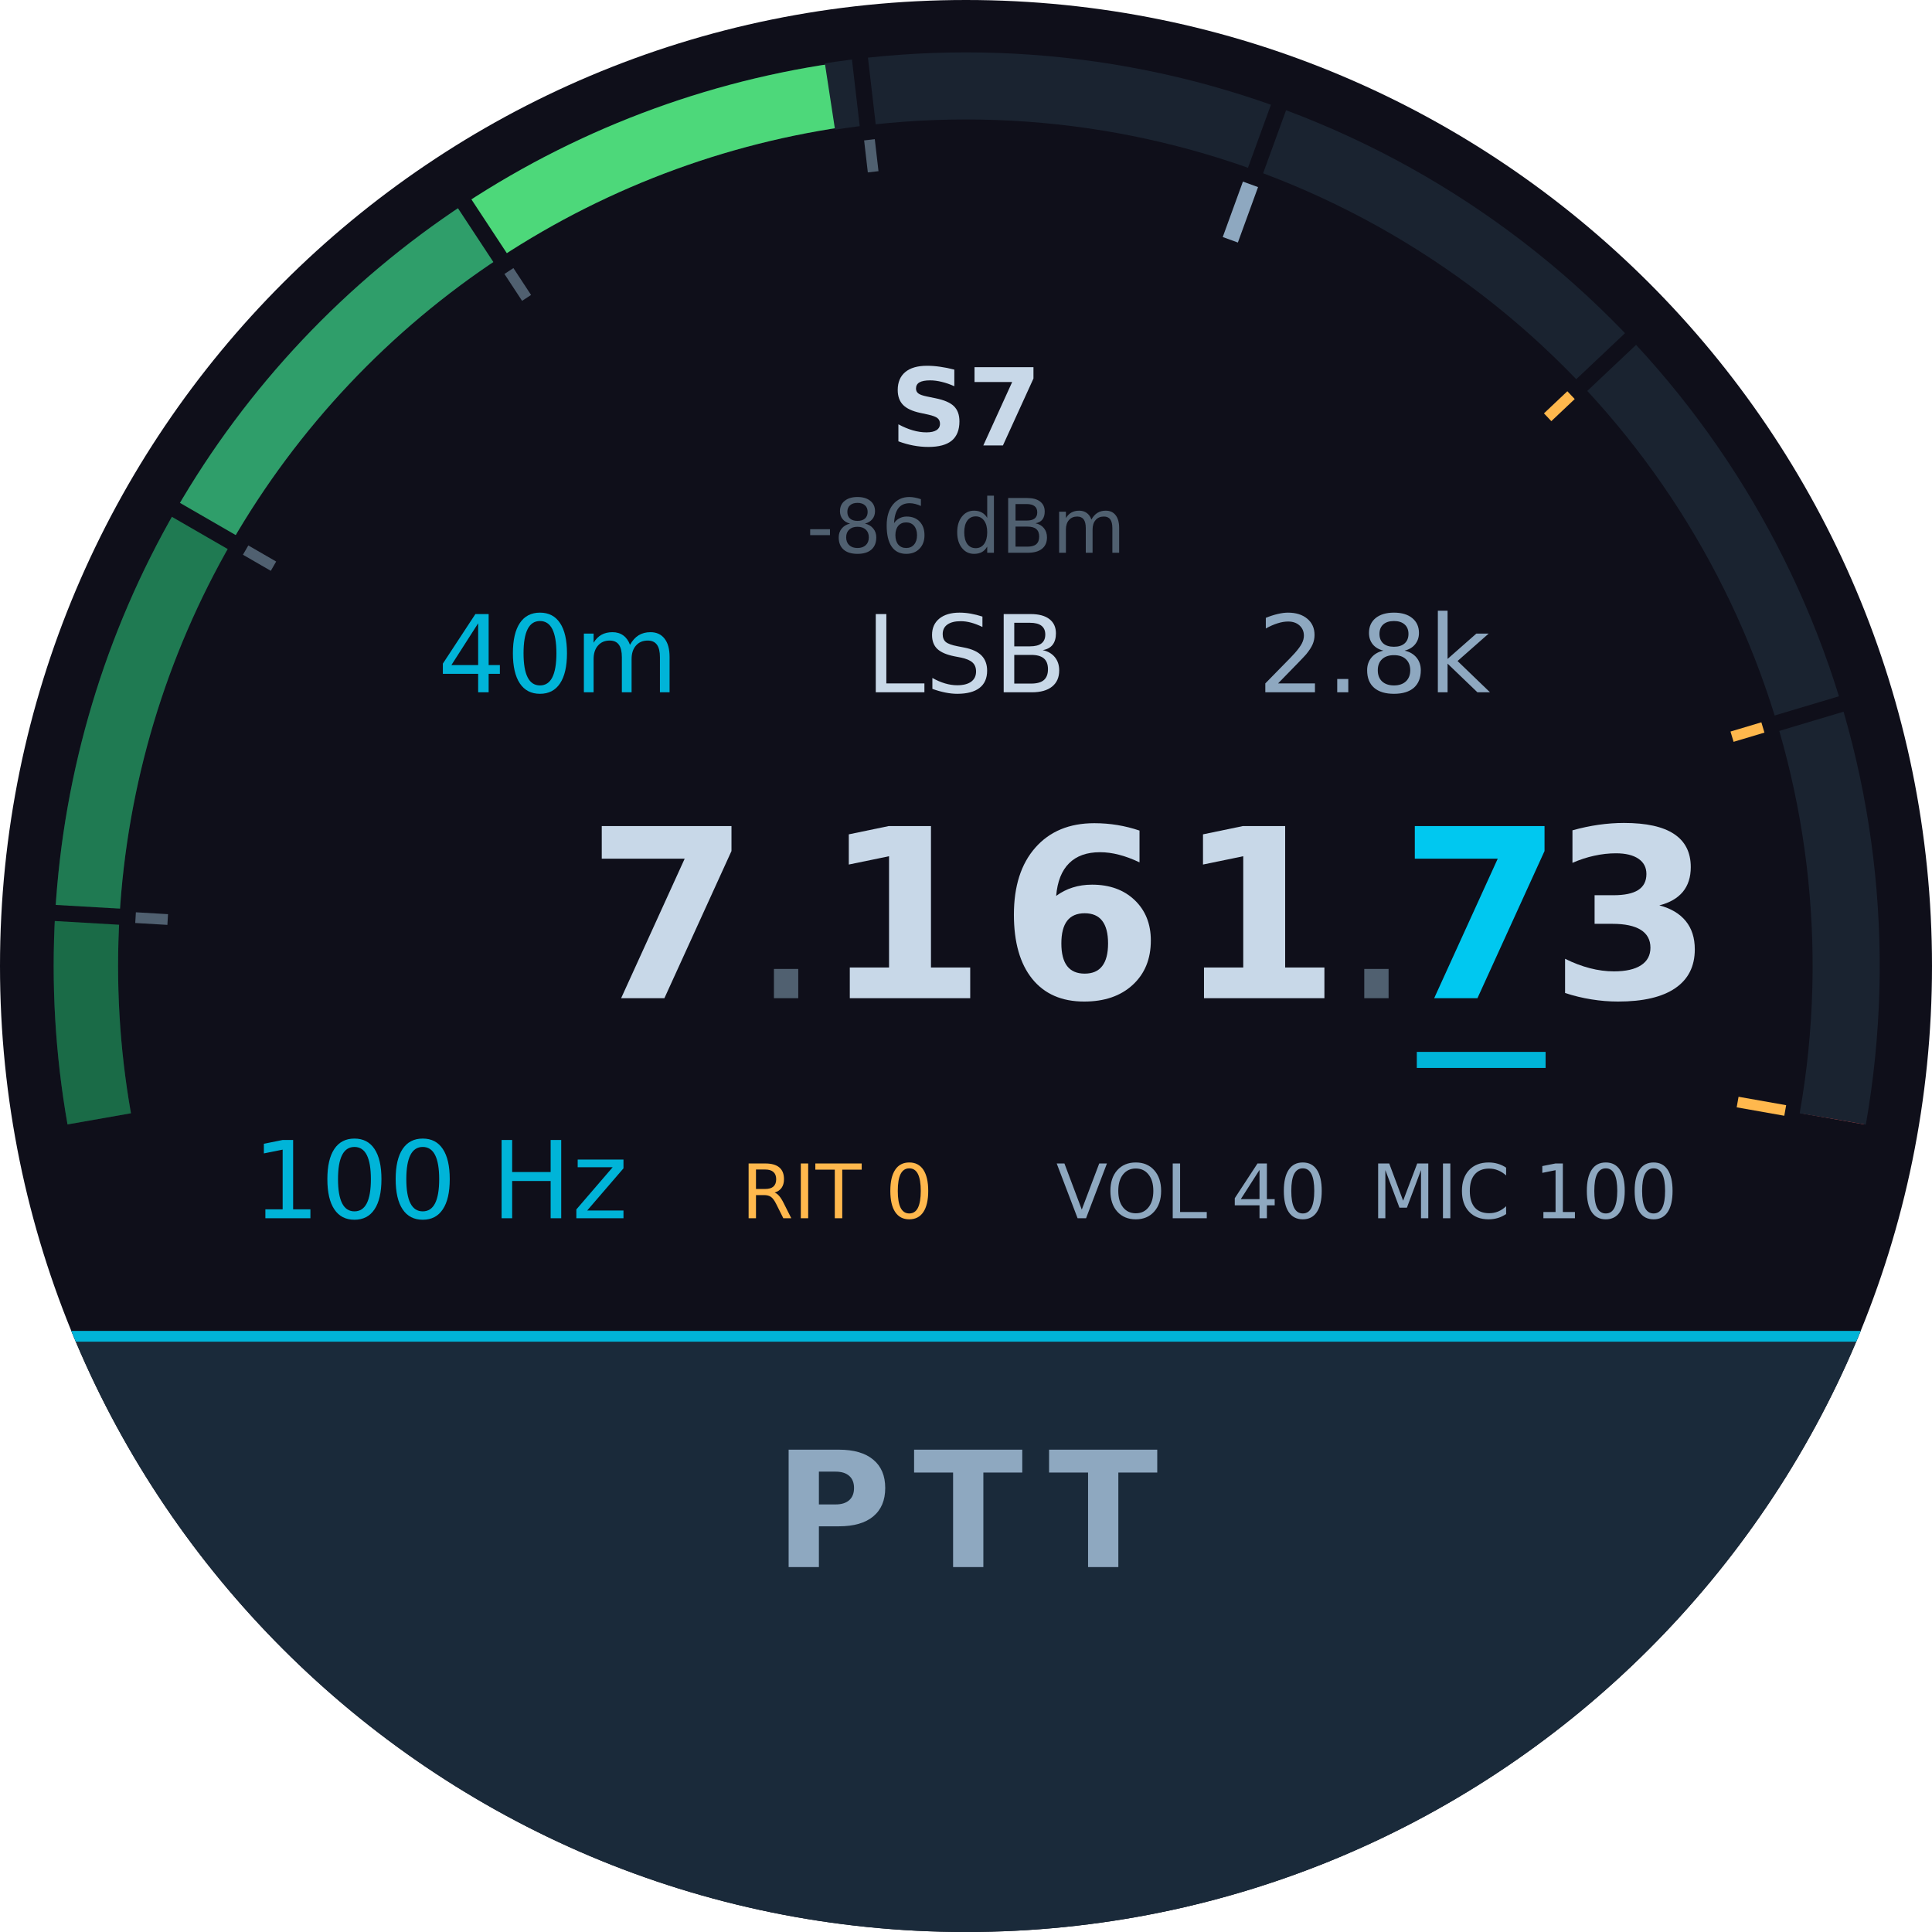
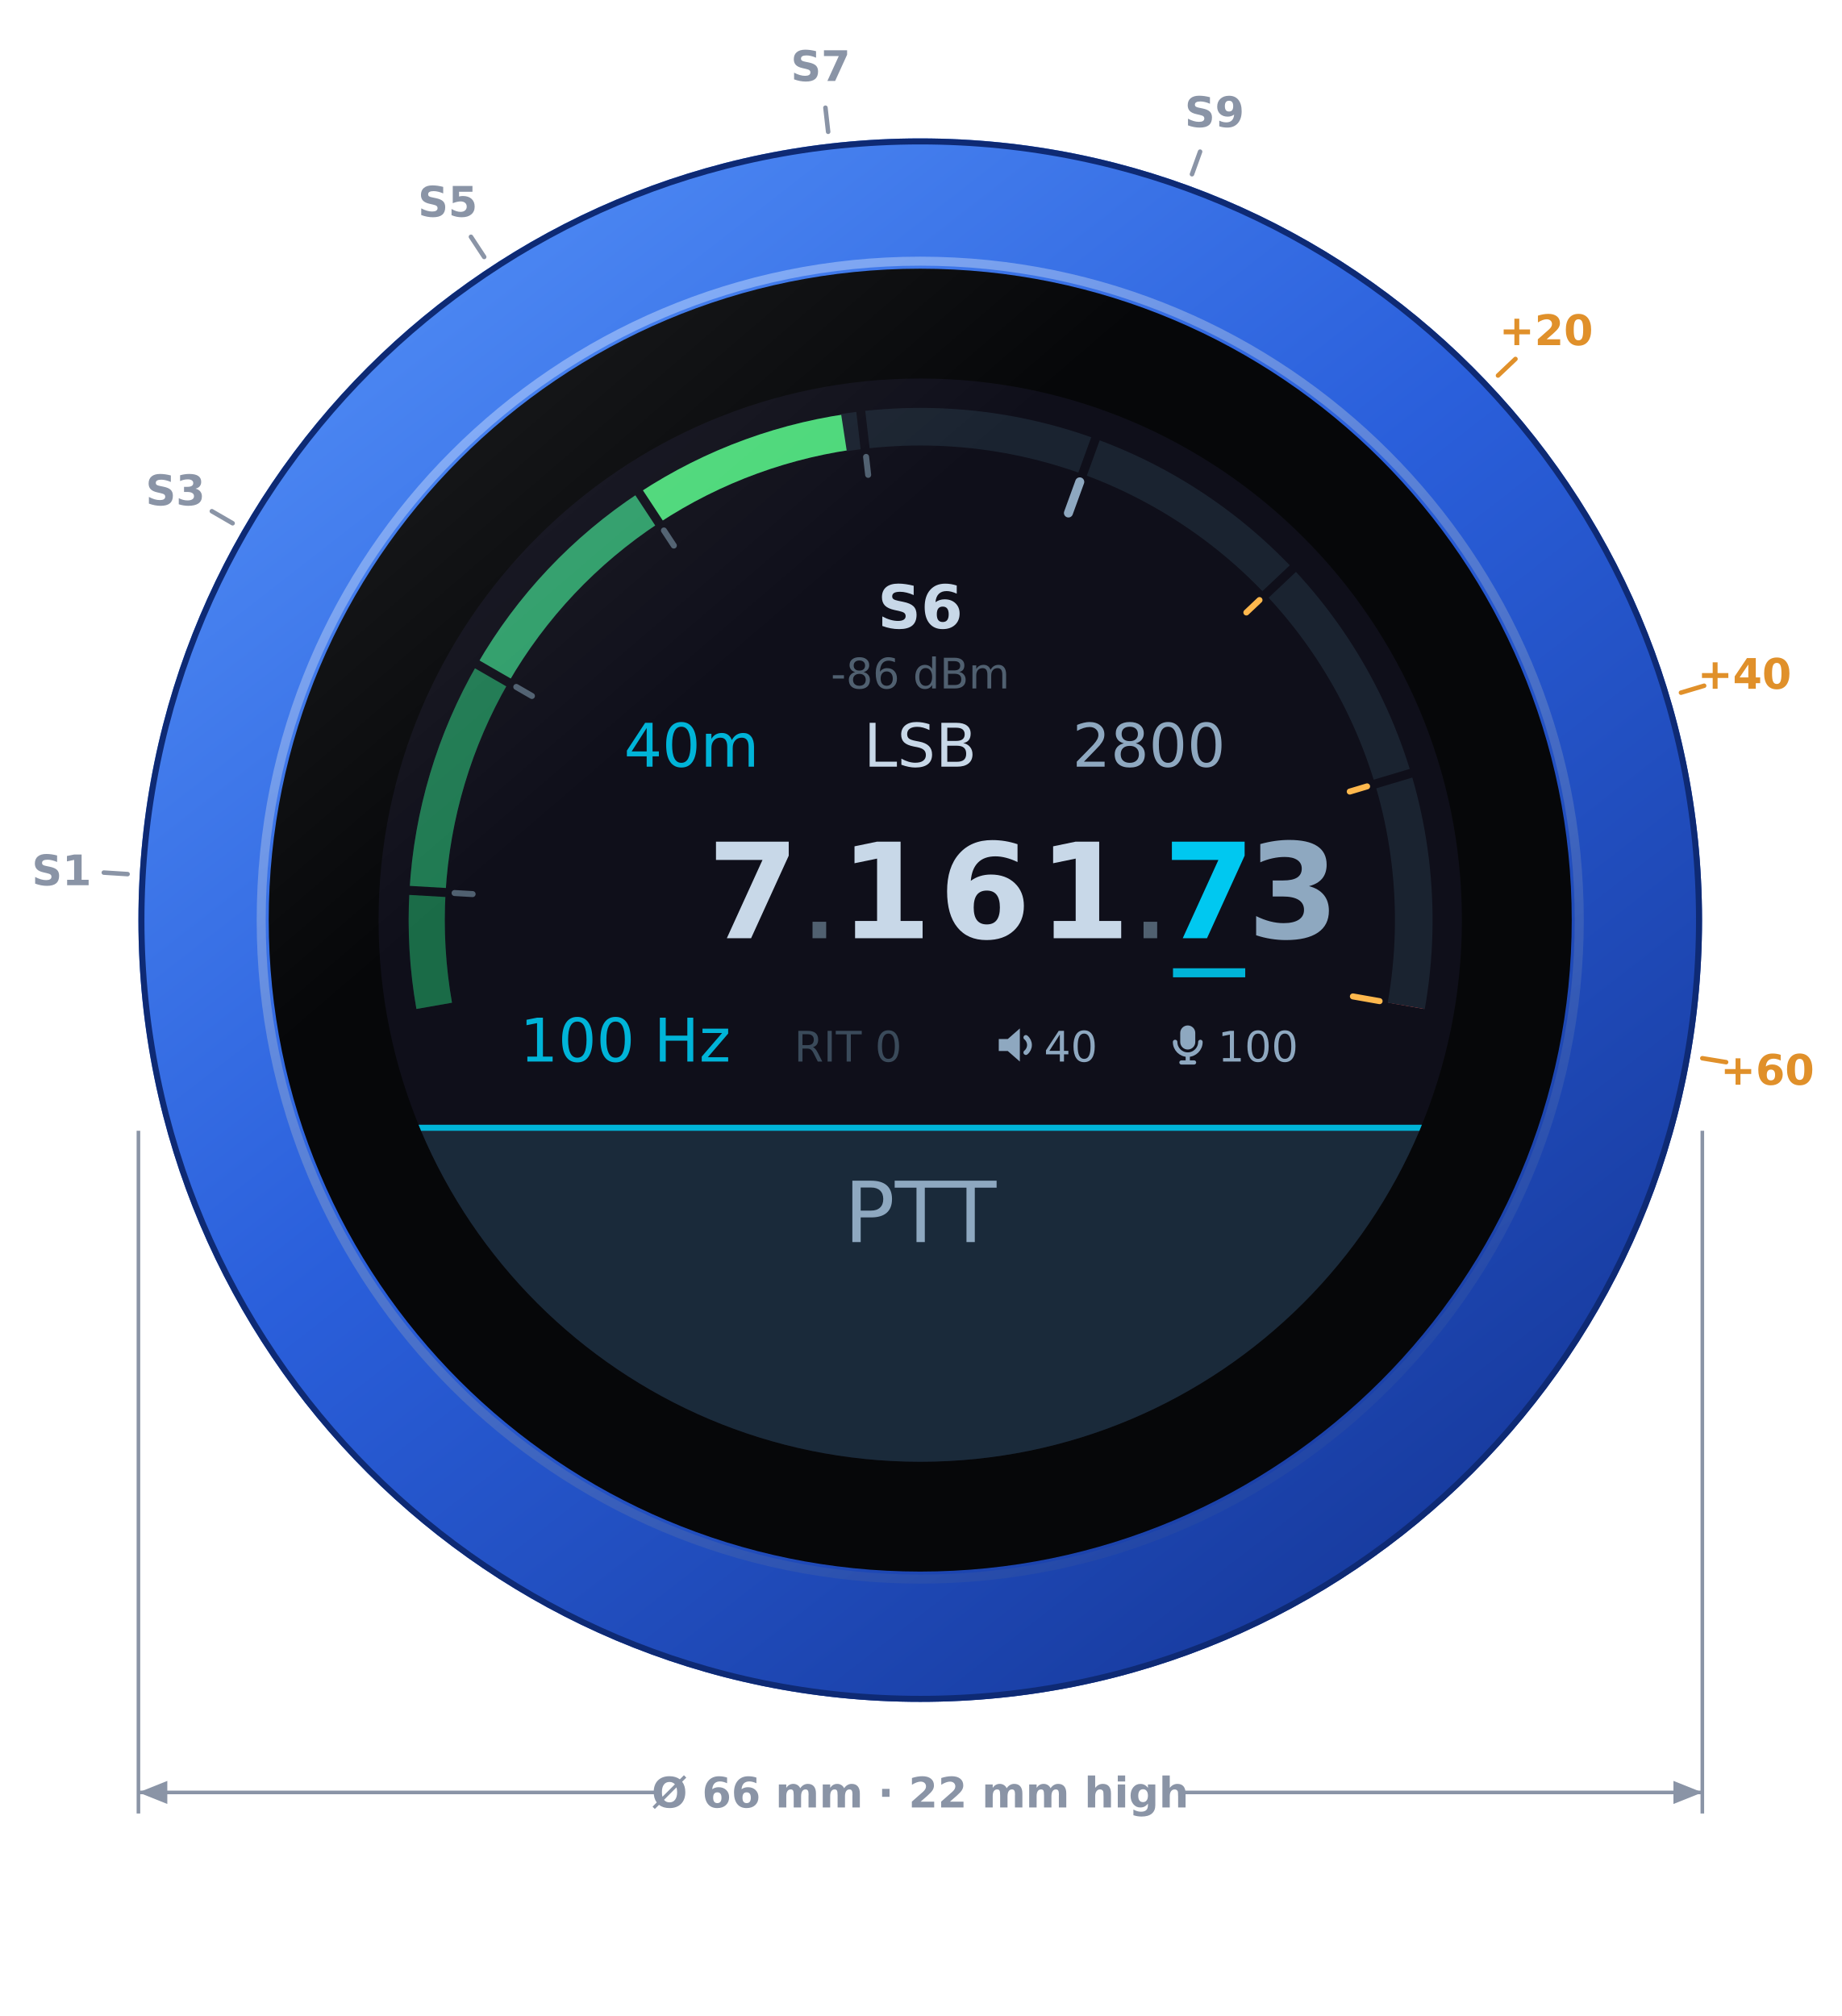
- <svg xmlns="http://www.w3.org/2000/svg" viewBox="0 0 360 360" width="360" height="360" role="img" aria-label="VFO-Knob receiving">
+ <svg xmlns="http://www.w3.org/2000/svg" viewBox="0 0 612 670" width="612" height="670" role="img" aria-label="VFO-Knob receiving">
  <defs>
    <clipPath id="glass">
      <circle cx="180" cy="180" r="180" />
    </clipPath>
+     <linearGradient id="alu" x1="0.15" y1="0.05" x2="0.85" y2="0.95">
+       <stop offset="0" stop-color="#4F8BF5" />
+       <stop offset="0.45" stop-color="#2A5FDB" />
+       <stop offset="1" stop-color="#16389A" />
+     </linearGradient>
+     <linearGradient id="chamfer" x1="0.2" y1="0" x2="0.8" y2="1">
+       <stop offset="0" stop-color="#9CC0FF" />
+       <stop offset="1" stop-color="#1B3F9E" />
+     </linearGradient>
+     <linearGradient id="gloss" x1="0" y1="0" x2="0.6" y2="0.7">
+       <stop offset="0" stop-color="#FFFFFF" stop-opacity="0.10" />
+       <stop offset="0.5" stop-color="#FFFFFF" stop-opacity="0" />
+     </linearGradient>
+     <marker id="arrow" viewBox="0 0 10 10" refX="10" refY="5" markerWidth="8" markerHeight="8" orient="auto-start-reverse">
+       <path d="M0,1 L10,5 L0,9 z" fill="#8A94A6" />
+     </marker>
  </defs>
-   <g clip-path="url(#glass)">
-     <circle cx="180" cy="180" r="180" fill="#0F0F1A" />
-     <path d="M18.49,208.48 A164.00,164.00 0 1 1 341.51,208.48" fill="none" stroke="#1A2330" stroke-width="12" />
-     <path d="M18.49,208.48 A164.00,164.00 0 0 1 16.28,170.46" fill="none" stroke="#1A6B47" stroke-width="12" />
-     <path d="M16.28,170.46 A164.00,164.00 0 0 1 37.97,98.00" fill="none" stroke="#1F7A52" stroke-width="12" />
-     <path d="M37.97,98.00 A164.00,164.00 0 0 1 89.88,42.98" fill="none" stroke="#2F9E6A" stroke-width="12" />
-     <path d="M89.88,42.98 A164.00,164.00 0 0 1 160.96,17.11" fill="none" stroke="#4DD87A" stroke-width="12" />
-     <path d="M160.96,17.11 A164.00,164.00 0 0 1 236.09,25.89" fill="none" stroke="#9BD94A" stroke-width="12" />
-     <path d="M236.09,25.89 A164.00,164.00 0 0 1 299.29,67.46" fill="none" stroke="#FFD24D" stroke-width="12" />
-     <path d="M299.29,67.46 A164.00,164.00 0 0 1 337.11,132.96" fill="none" stroke="#FF9A3C" stroke-width="12" />
-     <path d="M337.11,132.96 A164.00,164.00 0 0 1 341.51,208.48" fill="none" stroke="#FF4D4D" stroke-width="12" />
-     <path d="M341.51,208.48 A164.00,164.00 0 1 0 18.49,208.48" fill="none" stroke="#1A2330" stroke-width="12.5" stroke-dasharray="311.68 582.47">
-       <animate attributeName="stroke-dasharray" dur="6s" repeatCount="indefinite" values="311.68 582.47 ; 260.79 582.47 ; 217.54 582.47 ; 183.19 582.47 ; 160.29 582.47 ; 190.82 582.47 ; 235.35 582.47 ; 324.40 582.47 ; 407.09 582.47 ; 477.06 582.47 ; 445.25 582.47 ; 394.37 582.47 ; 349.84 582.47 ; 311.68 582.47" />
-     </path>
-     <line x1="23.27" y1="170.87" x2="9.29" y2="170.06" stroke="#0F0F1A" stroke-width="3" />
-     <line x1="44.03" y1="101.50" x2="31.91" y2="94.50" stroke="#0F0F1A" stroke-width="3" />
-     <line x1="93.73" y1="48.83" x2="86.03" y2="37.13" stroke="#0F0F1A" stroke-width="3" />
-     <line x1="161.77" y1="24.06" x2="160.15" y2="10.16" stroke="#0F0F1A" stroke-width="3" />
-     <line x1="233.70" y1="32.47" x2="238.49" y2="19.31" stroke="#0F0F1A" stroke-width="3" />
-     <line x1="294.20" y1="72.26" x2="304.38" y2="62.65" stroke="#0F0F1A" stroke-width="3" />
-     <line x1="330.40" y1="134.97" x2="343.82" y2="130.96" stroke="#0F0F1A" stroke-width="3" />
-     <line x1="31.25" y1="171.34" x2="25.26" y2="170.99" stroke="#506070" stroke-width="2" />
-     <line x1="50.96" y1="105.50" x2="45.77" y2="102.50" stroke="#506070" stroke-width="2" />
-     <line x1="98.12" y1="55.51" x2="94.83" y2="50.50" stroke="#506070" stroke-width="2" />
-     <line x1="162.70" y1="32.01" x2="162.01" y2="26.05" stroke="#506070" stroke-width="2" />
-     <line x1="229.25" y1="44.68" x2="233.01" y2="34.35" stroke="#8EA8C0" stroke-width="3" />
-     <line x1="288.38" y1="77.75" x2="292.74" y2="73.63" stroke="#FFB84D" stroke-width="2" />
-     <line x1="322.74" y1="137.27" x2="328.49" y2="135.55" stroke="#FFB84D" stroke-width="2" />
-     <line x1="323.78" y1="205.35" x2="332.65" y2="206.92" stroke="#FFB84D" stroke-width="2" />
-     <text x="180" y="83" font-size="20" fill="#C8D8E8" text-anchor="middle" font-family="DejaVu Sans,Verdana,sans-serif" font-weight="700">S7</text>
-     <text x="180" y="103" font-size="14" fill="#506070" text-anchor="middle" font-family="DejaVu Sans,Verdana,sans-serif">-86 dBm</text>
-     <text x="104" y="129" font-size="20" fill="#00B4D8" text-anchor="middle" font-family="DejaVu Sans,Verdana,sans-serif">40m</text>
-     <text x="180" y="129" font-size="20" fill="#C8D8E8" text-anchor="middle" font-family="DejaVu Sans,Verdana,sans-serif">LSB</text>
-     <text x="256" y="129" font-size="20" fill="#8EA8C0" text-anchor="middle" font-family="DejaVu Sans,Verdana,sans-serif">2.8k</text>
-     <text x="124.5" y="186" font-size="44" fill="#C8D8E8" font-family="DejaVu Sans,Verdana,sans-serif" font-weight="700" text-anchor="middle">7</text>
-     <text x="146.5" y="186" font-size="44" fill="#506070" font-family="DejaVu Sans,Verdana,sans-serif" text-anchor="middle">.</text>
-     <text x="168.5" y="186" font-size="44" fill="#C8D8E8" font-family="DejaVu Sans,Verdana,sans-serif" font-weight="700" text-anchor="middle">1</text>
-     <text x="201.5" y="186" font-size="44" fill="#C8D8E8" font-family="DejaVu Sans,Verdana,sans-serif" font-weight="700" text-anchor="middle">6</text>
-     <text x="234.5" y="186" font-size="44" fill="#C8D8E8" font-family="DejaVu Sans,Verdana,sans-serif" font-weight="700" text-anchor="middle">1</text>
-     <text x="256.5" y="186" font-size="44" fill="#506070" font-family="DejaVu Sans,Verdana,sans-serif" text-anchor="middle">.</text>
-     <text x="276.0" y="186" font-size="44" fill="#00C8F0" font-family="DejaVu Sans,Verdana,sans-serif" font-weight="700" text-anchor="middle" opacity="1">7<animate attributeName="opacity" dur="6s" repeatCount="indefinite" calcMode="discrete" values="1;0;0;0;0;0;0;0;0;0;1" keyTimes="0;0.1;0.2;0.3;0.4;0.5;0.6;0.7;0.8;0.9;1" />
-     </text>
-     <text x="276.0" y="186" font-size="44" fill="#00C8F0" font-family="DejaVu Sans,Verdana,sans-serif" font-weight="700" text-anchor="middle" opacity="0">8<animate attributeName="opacity" dur="6s" repeatCount="indefinite" calcMode="discrete" values="0;1;0;0;0;0;0;0;0;0;0" keyTimes="0;0.1;0.2;0.3;0.4;0.5;0.6;0.7;0.8;0.9;1" />
-     </text>
-     <text x="276.0" y="186" font-size="44" fill="#00C8F0" font-family="DejaVu Sans,Verdana,sans-serif" font-weight="700" text-anchor="middle" opacity="0">9<animate attributeName="opacity" dur="6s" repeatCount="indefinite" calcMode="discrete" values="0;0;1;0;0;0;0;0;0;0;0" keyTimes="0;0.1;0.2;0.3;0.4;0.5;0.6;0.7;0.8;0.9;1" />
-     </text>
-     <text x="276.0" y="186" font-size="44" fill="#00C8F0" font-family="DejaVu Sans,Verdana,sans-serif" font-weight="700" text-anchor="middle" opacity="0">0<animate attributeName="opacity" dur="6s" repeatCount="indefinite" calcMode="discrete" values="0;0;0;1;0;0;0;0;0;0;0" keyTimes="0;0.1;0.2;0.3;0.4;0.5;0.6;0.7;0.8;0.9;1" />
-     </text>
-     <text x="276.0" y="186" font-size="44" fill="#00C8F0" font-family="DejaVu Sans,Verdana,sans-serif" font-weight="700" text-anchor="middle" opacity="0">1<animate attributeName="opacity" dur="6s" repeatCount="indefinite" calcMode="discrete" values="0;0;0;0;1;0;0;0;0;0;0" keyTimes="0;0.1;0.2;0.3;0.4;0.5;0.6;0.7;0.8;0.9;1" />
-     </text>
-     <text x="276.0" y="186" font-size="44" fill="#00C8F0" font-family="DejaVu Sans,Verdana,sans-serif" font-weight="700" text-anchor="middle" opacity="0">2<animate attributeName="opacity" dur="6s" repeatCount="indefinite" calcMode="discrete" values="0;0;0;0;0;1;0;0;0;0;0" keyTimes="0;0.1;0.2;0.3;0.4;0.5;0.6;0.7;0.8;0.9;1" />
-     </text>
-     <text x="276.0" y="186" font-size="44" fill="#00C8F0" font-family="DejaVu Sans,Verdana,sans-serif" font-weight="700" text-anchor="middle" opacity="0">3<animate attributeName="opacity" dur="6s" repeatCount="indefinite" calcMode="discrete" values="0;0;0;0;0;0;1;0;0;0;0" keyTimes="0;0.1;0.2;0.3;0.4;0.5;0.6;0.7;0.8;0.9;1" />
-     </text>
-     <text x="276.0" y="186" font-size="44" fill="#00C8F0" font-family="DejaVu Sans,Verdana,sans-serif" font-weight="700" text-anchor="middle" opacity="0">4<animate attributeName="opacity" dur="6s" repeatCount="indefinite" calcMode="discrete" values="0;0;0;0;0;0;0;1;0;0;0" keyTimes="0;0.1;0.2;0.3;0.4;0.5;0.6;0.7;0.8;0.9;1" />
-     </text>
-     <text x="276.0" y="186" font-size="44" fill="#00C8F0" font-family="DejaVu Sans,Verdana,sans-serif" font-weight="700" text-anchor="middle" opacity="0">5<animate attributeName="opacity" dur="6s" repeatCount="indefinite" calcMode="discrete" values="0;0;0;0;0;0;0;0;1;0;0" keyTimes="0;0.1;0.2;0.3;0.4;0.5;0.6;0.7;0.8;0.9;1" />
-     </text>
-     <text x="276.0" y="186" font-size="44" fill="#00C8F0" font-family="DejaVu Sans,Verdana,sans-serif" font-weight="700" text-anchor="middle" opacity="0">6<animate attributeName="opacity" dur="6s" repeatCount="indefinite" calcMode="discrete" values="0;0;0;0;0;0;0;0;0;1;0" keyTimes="0;0.1;0.2;0.3;0.4;0.5;0.6;0.7;0.8;0.9;1" />
-     </text>
-     <text x="304.0" y="186" font-size="44" fill="#C8D8E8" font-family="DejaVu Sans,Verdana,sans-serif" font-weight="700" text-anchor="middle">3</text>
-     <rect x="264.0" y="196" width="24" height="3" fill="#00B4D8" />
-     <text x="82" y="227" font-size="20" fill="#00B4D8" text-anchor="middle" font-family="DejaVu Sans,Verdana,sans-serif">100 Hz</text>
-     <text x="156" y="227" font-size="14" fill="#FFB84D" text-anchor="middle" font-family="DejaVu Sans,Verdana,sans-serif">RIT 0</text>
-     <text x="222" y="227" font-size="14" fill="#8EA8C0" text-anchor="middle" font-family="DejaVu Sans,Verdana,sans-serif">VOL 40</text>
-     <text x="284" y="227" font-size="14" fill="#8EA8C0" text-anchor="middle" font-family="DejaVu Sans,Verdana,sans-serif">MIC 100</text>
-     <rect x="0" y="248" width="360" height="112" fill="#1A2A3A" />
-     <line x1="0" y1="249" x2="360" y2="249" stroke="#00B4D8" stroke-width="2" />
-     <text x="180" y="292" font-size="30" fill="#8EA8C0" text-anchor="middle" font-family="DejaVu Sans,Verdana,sans-serif" font-weight="700" letter-spacing="4">PTT</text>
+   <circle cx="305.8" cy="305.8" r="259.8" fill="url(#alu)" />
+   <circle cx="305.8" cy="305.8" r="258.8" fill="none" stroke="#0E2A74" stroke-width="2" />
+   <circle cx="305.8" cy="305.8" r="219.0" fill="none" stroke="url(#chamfer)" stroke-width="3" opacity="0.8" />
+   <circle cx="305.8" cy="305.8" r="216.5" fill="#060709" />
+   <g transform="translate(125.8,125.8)">
+     <g clip-path="url(#glass)">
+       <circle cx="180" cy="180" r="180" fill="#0F0F1A" />
+       <path d="M18.49,208.48 A164.00,164.00 0 1 1 341.51,208.48" fill="none" stroke="#1A2330" stroke-width="12" />
+       <path d="M18.49,208.48 A164.00,164.00 0 0 1 16.28,170.46" fill="none" stroke="#1A6B47" stroke-width="12" />
+       <path d="M16.28,170.46 A164.00,164.00 0 0 1 37.97,98.00" fill="none" stroke="#1F7A52" stroke-width="12" />
+       <path d="M37.97,98.00 A164.00,164.00 0 0 1 89.88,42.98" fill="none" stroke="#2F9E6A" stroke-width="12" />
+       <path d="M89.88,42.98 A164.00,164.00 0 0 1 160.96,17.11" fill="none" stroke="#4DD87A" stroke-width="12" />
+       <path d="M160.96,17.11 A164.00,164.00 0 0 1 236.09,25.89" fill="none" stroke="#9BD94A" stroke-width="12" />
+       <path d="M236.09,25.89 A164.00,164.00 0 0 1 299.29,67.46" fill="none" stroke="#FFD24D" stroke-width="12" />
+       <path d="M299.29,67.46 A164.00,164.00 0 0 1 337.11,132.96" fill="none" stroke="#FF9A3C" stroke-width="12" />
+       <path d="M337.11,132.96 A164.00,164.00 0 0 1 341.51,208.48" fill="none" stroke="#FF4D4D" stroke-width="12" />
+       <path d="M341.51,208.48 A164.00,164.00 0 1 0 18.49,208.48" fill="none" stroke="#1A2330" stroke-width="12.5" stroke-dasharray="311.68 582.47">
+         <animate attributeName="stroke-dasharray" dur="6s" repeatCount="indefinite" values="311.68 582.47 ; 273.51 582.47 ; 221.35 582.47 ; 183.19 582.47 ; 148.84 582.47 ; 171.74 582.47 ; 202.27 582.47 ; 267.15 582.47 ; 362.56 582.47 ; 451.61 582.47 ; 502.50 582.47 ; 426.17 582.47 ; 368.92 582.47 ; 311.68 582.47" />
+       </path>
+       <line x1="23.27" y1="170.87" x2="9.29" y2="170.06" stroke="#0F0F1A" stroke-width="3" />
+       <line x1="44.03" y1="101.50" x2="31.91" y2="94.50" stroke="#0F0F1A" stroke-width="3" />
+       <line x1="93.73" y1="48.83" x2="86.03" y2="37.13" stroke="#0F0F1A" stroke-width="3" />
+       <line x1="161.77" y1="24.06" x2="160.15" y2="10.16" stroke="#0F0F1A" stroke-width="3" />
+       <line x1="233.70" y1="32.47" x2="238.49" y2="19.31" stroke="#0F0F1A" stroke-width="3" />
+       <line x1="294.20" y1="72.26" x2="304.38" y2="62.65" stroke="#0F0F1A" stroke-width="3" />
+       <line x1="330.40" y1="134.97" x2="343.82" y2="130.96" stroke="#0F0F1A" stroke-width="3" />
+       <line x1="31.25" y1="171.34" x2="25.26" y2="170.99" stroke="#506070" stroke-width="2" stroke-linecap="round" />
+       <line x1="50.96" y1="105.50" x2="45.77" y2="102.50" stroke="#506070" stroke-width="2" stroke-linecap="round" />
+       <line x1="98.12" y1="55.51" x2="94.83" y2="50.50" stroke="#506070" stroke-width="2" stroke-linecap="round" />
+       <line x1="162.70" y1="32.01" x2="162.01" y2="26.05" stroke="#506070" stroke-width="2" stroke-linecap="round" />
+       <line x1="229.25" y1="44.68" x2="233.01" y2="34.35" stroke="#8EA8C0" stroke-width="3" stroke-linecap="round" />
+       <line x1="288.38" y1="77.75" x2="292.74" y2="73.63" stroke="#FFB84D" stroke-width="2" stroke-linecap="round" />
+       <line x1="322.74" y1="137.27" x2="328.49" y2="135.55" stroke="#FFB84D" stroke-width="2" stroke-linecap="round" />
+       <line x1="323.78" y1="205.35" x2="332.65" y2="206.92" stroke="#FFB84D" stroke-width="2" stroke-linecap="round" />
+       <text x="180.0" y="83.0" font-size="20" fill="#C8D8E8" font-family="DejaVu Sans,Verdana,sans-serif" font-weight="700" text-anchor="middle" opacity="1">S6<animate attributeName="opacity" dur="6s" repeatCount="indefinite" calcMode="discrete" keyTimes="0;0.038;0.115;0.192;0.269;0.346;0.423;0.5;0.577;0.654;0.731;0.808;0.885;0.962" values="1;0;0;0;0;0;0;0;0;0;0;0;0;1" />
+       </text>
+       <text x="180.0" y="83.0" font-size="20" fill="#C8D8E8" font-family="DejaVu Sans,Verdana,sans-serif" font-weight="700" text-anchor="middle" opacity="0">S7<animate attributeName="opacity" dur="6s" repeatCount="indefinite" calcMode="discrete" keyTimes="0;0.038;0.115;0.192;0.269;0.346;0.423;0.5;0.577;0.654;0.731;0.808;0.885;0.962" values="0;1;0;0;0;0;0;0;0;0;0;0;0;0" />
+       </text>
+       <text x="180.0" y="83.0" font-size="20" fill="#C8D8E8" font-family="DejaVu Sans,Verdana,sans-serif" font-weight="700" text-anchor="middle" opacity="0">S9+0<animate attributeName="opacity" dur="6s" repeatCount="indefinite" calcMode="discrete" keyTimes="0;0.038;0.115;0.192;0.269;0.346;0.423;0.5;0.577;0.654;0.731;0.808;0.885;0.962" values="0;0;1;0;0;0;1;0;0;0;0;0;0;0" />
+       </text>
+       <text x="180.0" y="83.0" font-size="20" fill="#C8D8E8" font-family="DejaVu Sans,Verdana,sans-serif" font-weight="700" text-anchor="middle" opacity="0">S9+10<animate attributeName="opacity" dur="6s" repeatCount="indefinite" calcMode="discrete" keyTimes="0;0.038;0.115;0.192;0.269;0.346;0.423;0.5;0.577;0.654;0.731;0.808;0.885;0.962" values="0;0;0;1;0;1;0;0;0;0;0;0;0;0" />
+       </text>
+       <text x="180.0" y="83.0" font-size="20" fill="#C8D8E8" font-family="DejaVu Sans,Verdana,sans-serif" font-weight="700" text-anchor="middle" opacity="0">S9+20<animate attributeName="opacity" dur="6s" repeatCount="indefinite" calcMode="discrete" keyTimes="0;0.038;0.115;0.192;0.269;0.346;0.423;0.5;0.577;0.654;0.731;0.808;0.885;0.962" values="0;0;0;0;1;0;0;0;0;0;0;0;0;0" />
+       </text>
+       <text x="180.0" y="83.0" font-size="20" fill="#C8D8E8" font-family="DejaVu Sans,Verdana,sans-serif" font-weight="700" text-anchor="middle" opacity="0">S8<animate attributeName="opacity" dur="6s" repeatCount="indefinite" calcMode="discrete" keyTimes="0;0.038;0.115;0.192;0.269;0.346;0.423;0.5;0.577;0.654;0.731;0.808;0.885;0.962" values="0;0;0;0;0;0;0;1;0;0;0;0;0;0" />
+       </text>
+       <text x="180.0" y="83.0" font-size="20" fill="#C8D8E8" font-family="DejaVu Sans,Verdana,sans-serif" font-weight="700" text-anchor="middle" opacity="0">S5<animate attributeName="opacity" dur="6s" repeatCount="indefinite" calcMode="discrete" keyTimes="0;0.038;0.115;0.192;0.269;0.346;0.423;0.5;0.577;0.654;0.731;0.808;0.885;0.962" values="0;0;0;0;0;0;0;0;1;0;0;0;1;0" />
+       </text>
+       <text x="180.0" y="83.0" font-size="20" fill="#C8D8E8" font-family="DejaVu Sans,Verdana,sans-serif" font-weight="700" text-anchor="middle" opacity="0">S3<animate attributeName="opacity" dur="6s" repeatCount="indefinite" calcMode="discrete" keyTimes="0;0.038;0.115;0.192;0.269;0.346;0.423;0.5;0.577;0.654;0.731;0.808;0.885;0.962" values="0;0;0;0;0;0;0;0;0;1;0;1;0;0" />
+       </text>
+       <text x="180.0" y="83.0" font-size="20" fill="#C8D8E8" font-family="DejaVu Sans,Verdana,sans-serif" font-weight="700" text-anchor="middle" opacity="0">S1<animate attributeName="opacity" dur="6s" repeatCount="indefinite" calcMode="discrete" keyTimes="0;0.038;0.115;0.192;0.269;0.346;0.423;0.5;0.577;0.654;0.731;0.808;0.885;0.962" values="0;0;0;0;0;0;0;0;0;0;1;0;0;0" />
+       </text>
+       <text x="180.0" y="103.0" font-size="14" fill="#506070" font-family="DejaVu Sans,Verdana,sans-serif" font-weight="400" text-anchor="middle" opacity="1">-86 dBm<animate attributeName="opacity" dur="6s" repeatCount="indefinite" calcMode="discrete" keyTimes="0;0.038;0.115;0.192;0.269;0.346;0.423;0.5;0.577;0.654;0.731;0.808;0.885;0.962" values="1;0;0;0;0;0;0;0;0;0;0;0;0;1" />
+       </text>
+       <text x="180.0" y="103.0" font-size="14" fill="#506070" font-family="DejaVu Sans,Verdana,sans-serif" font-weight="400" text-anchor="middle" opacity="0">-80 dBm<animate attributeName="opacity" dur="6s" repeatCount="indefinite" calcMode="discrete" keyTimes="0;0.038;0.115;0.192;0.269;0.346;0.423;0.5;0.577;0.654;0.731;0.808;0.885;0.962" values="0;1;0;0;0;0;0;0;0;0;0;0;0;0" />
+       </text>
+       <text x="180.0" y="103.0" font-size="14" fill="#506070" font-family="DejaVu Sans,Verdana,sans-serif" font-weight="400" text-anchor="middle" opacity="0">-71 dBm<animate attributeName="opacity" dur="6s" repeatCount="indefinite" calcMode="discrete" keyTimes="0;0.038;0.115;0.192;0.269;0.346;0.423;0.5;0.577;0.654;0.731;0.808;0.885;0.962" values="0;0;1;0;0;0;0;0;0;0;0;0;0;0" />
+       </text>
+       <text x="180.0" y="103.0" font-size="14" fill="#506070" font-family="DejaVu Sans,Verdana,sans-serif" font-weight="400" text-anchor="middle" opacity="0">-61 dBm<animate attributeName="opacity" dur="6s" repeatCount="indefinite" calcMode="discrete" keyTimes="0;0.038;0.115;0.192;0.269;0.346;0.423;0.5;0.577;0.654;0.731;0.808;0.885;0.962" values="0;0;0;1;0;0;0;0;0;0;0;0;0;0" />
+       </text>
+       <text x="180.0" y="103.0" font-size="14" fill="#506070" font-family="DejaVu Sans,Verdana,sans-serif" font-weight="400" text-anchor="middle" opacity="0">-52 dBm<animate attributeName="opacity" dur="6s" repeatCount="indefinite" calcMode="discrete" keyTimes="0;0.038;0.115;0.192;0.269;0.346;0.423;0.5;0.577;0.654;0.731;0.808;0.885;0.962" values="0;0;0;0;1;0;0;0;0;0;0;0;0;0" />
+       </text>
+       <text x="180.0" y="103.0" font-size="14" fill="#506070" font-family="DejaVu Sans,Verdana,sans-serif" font-weight="400" text-anchor="middle" opacity="0">-58 dBm<animate attributeName="opacity" dur="6s" repeatCount="indefinite" calcMode="discrete" keyTimes="0;0.038;0.115;0.192;0.269;0.346;0.423;0.5;0.577;0.654;0.731;0.808;0.885;0.962" values="0;0;0;0;0;1;0;0;0;0;0;0;0;0" />
+       </text>
+       <text x="180.0" y="103.0" font-size="14" fill="#506070" font-family="DejaVu Sans,Verdana,sans-serif" font-weight="400" text-anchor="middle" opacity="0">-66 dBm<animate attributeName="opacity" dur="6s" repeatCount="indefinite" calcMode="discrete" keyTimes="0;0.038;0.115;0.192;0.269;0.346;0.423;0.5;0.577;0.654;0.731;0.808;0.885;0.962" values="0;0;0;0;0;0;1;0;0;0;0;0;0;0" />
+       </text>
+       <text x="180.0" y="103.0" font-size="14" fill="#506070" font-family="DejaVu Sans,Verdana,sans-serif" font-weight="400" text-anchor="middle" opacity="0">-79 dBm<animate attributeName="opacity" dur="6s" repeatCount="indefinite" calcMode="discrete" keyTimes="0;0.038;0.115;0.192;0.269;0.346;0.423;0.5;0.577;0.654;0.731;0.808;0.885;0.962" values="0;0;0;0;0;0;0;1;0;0;0;0;0;0" />
+       </text>
+       <text x="180.0" y="103.0" font-size="14" fill="#506070" font-family="DejaVu Sans,Verdana,sans-serif" font-weight="400" text-anchor="middle" opacity="0">-94 dBm<animate attributeName="opacity" dur="6s" repeatCount="indefinite" calcMode="discrete" keyTimes="0;0.038;0.115;0.192;0.269;0.346;0.423;0.5;0.577;0.654;0.731;0.808;0.885;0.962" values="0;0;0;0;0;0;0;0;1;0;0;0;0;0" />
+       </text>
+       <text x="180.0" y="103.0" font-size="14" fill="#506070" font-family="DejaVu Sans,Verdana,sans-serif" font-weight="400" text-anchor="middle" opacity="0">-108 dBm<animate attributeName="opacity" dur="6s" repeatCount="indefinite" calcMode="discrete" keyTimes="0;0.038;0.115;0.192;0.269;0.346;0.423;0.5;0.577;0.654;0.731;0.808;0.885;0.962" values="0;0;0;0;0;0;0;0;0;1;0;0;0;0" />
+       </text>
+       <text x="180.0" y="103.0" font-size="14" fill="#506070" font-family="DejaVu Sans,Verdana,sans-serif" font-weight="400" text-anchor="middle" opacity="0">-116 dBm<animate attributeName="opacity" dur="6s" repeatCount="indefinite" calcMode="discrete" keyTimes="0;0.038;0.115;0.192;0.269;0.346;0.423;0.5;0.577;0.654;0.731;0.808;0.885;0.962" values="0;0;0;0;0;0;0;0;0;0;1;0;0;0" />
+       </text>
+       <text x="180.0" y="103.0" font-size="14" fill="#506070" font-family="DejaVu Sans,Verdana,sans-serif" font-weight="400" text-anchor="middle" opacity="0">-104 dBm<animate attributeName="opacity" dur="6s" repeatCount="indefinite" calcMode="discrete" keyTimes="0;0.038;0.115;0.192;0.269;0.346;0.423;0.5;0.577;0.654;0.731;0.808;0.885;0.962" values="0;0;0;0;0;0;0;0;0;0;0;1;0;0" />
+       </text>
+       <text x="180.0" y="103.0" font-size="14" fill="#506070" font-family="DejaVu Sans,Verdana,sans-serif" font-weight="400" text-anchor="middle" opacity="0">-95 dBm<animate attributeName="opacity" dur="6s" repeatCount="indefinite" calcMode="discrete" keyTimes="0;0.038;0.115;0.192;0.269;0.346;0.423;0.5;0.577;0.654;0.731;0.808;0.885;0.962" values="0;0;0;0;0;0;0;0;0;0;0;0;1;0" />
+       </text>
+       <text x="104.0" y="129.0" font-size="20" fill="#00B4D8" font-family="DejaVu Sans,Verdana,sans-serif" font-weight="400" text-anchor="middle">40m</text>
+       <text x="180.0" y="129.0" font-size="20" fill="#C8D8E8" font-family="DejaVu Sans,Verdana,sans-serif" font-weight="400" text-anchor="middle">LSB</text>
+       <text x="256.0" y="129.0" font-size="20" fill="#8EA8C0" font-family="DejaVu Sans,Verdana,sans-serif" font-weight="400" text-anchor="middle">2800</text>
+       <text x="124.5" y="186.0" font-size="44" fill="#C8D8E8" font-family="DejaVu Sans,Verdana,sans-serif" font-weight="700" text-anchor="middle">7</text>
+       <text x="146.5" y="186.0" font-size="44" fill="#506070" font-family="DejaVu Sans,Verdana,sans-serif" font-weight="400" text-anchor="middle">.</text>
+       <text x="168.5" y="186.0" font-size="44" fill="#C8D8E8" font-family="DejaVu Sans,Verdana,sans-serif" font-weight="700" text-anchor="middle">1</text>
+       <text x="201.5" y="186.0" font-size="44" fill="#C8D8E8" font-family="DejaVu Sans,Verdana,sans-serif" font-weight="700" text-anchor="middle">6</text>
+       <text x="234.5" y="186.0" font-size="44" fill="#C8D8E8" font-family="DejaVu Sans,Verdana,sans-serif" font-weight="700" text-anchor="middle">1</text>
+       <text x="256.5" y="186.0" font-size="44" fill="#506070" font-family="DejaVu Sans,Verdana,sans-serif" font-weight="400" text-anchor="middle">.</text>
+       <text x="276.0" y="186" font-size="44" fill="#00C8F0" font-family="DejaVu Sans,Verdana,sans-serif" font-weight="700" text-anchor="middle" opacity="1">7<animate attributeName="opacity" dur="6s" repeatCount="indefinite" calcMode="discrete" values="1;0;0;0;0;0;0;0;0;0;1" keyTimes="0;0.1;0.2;0.3;0.4;0.5;0.6;0.7;0.8;0.9;1" />
+       </text>
+       <text x="276.0" y="186" font-size="44" fill="#00C8F0" font-family="DejaVu Sans,Verdana,sans-serif" font-weight="700" text-anchor="middle" opacity="0">8<animate attributeName="opacity" dur="6s" repeatCount="indefinite" calcMode="discrete" values="0;1;0;0;0;0;0;0;0;0;0" keyTimes="0;0.1;0.2;0.3;0.4;0.5;0.6;0.7;0.8;0.9;1" />
+       </text>
+       <text x="276.0" y="186" font-size="44" fill="#00C8F0" font-family="DejaVu Sans,Verdana,sans-serif" font-weight="700" text-anchor="middle" opacity="0">9<animate attributeName="opacity" dur="6s" repeatCount="indefinite" calcMode="discrete" values="0;0;1;0;0;0;0;0;0;0;0" keyTimes="0;0.1;0.2;0.3;0.4;0.5;0.6;0.7;0.8;0.9;1" />
+       </text>
+       <text x="276.0" y="186" font-size="44" fill="#00C8F0" font-family="DejaVu Sans,Verdana,sans-serif" font-weight="700" text-anchor="middle" opacity="0">0<animate attributeName="opacity" dur="6s" repeatCount="indefinite" calcMode="discrete" values="0;0;0;1;0;0;0;0;0;0;0" keyTimes="0;0.1;0.2;0.3;0.4;0.5;0.6;0.7;0.8;0.9;1" />
+       </text>
+       <text x="276.0" y="186" font-size="44" fill="#00C8F0" font-family="DejaVu Sans,Verdana,sans-serif" font-weight="700" text-anchor="middle" opacity="0">1<animate attributeName="opacity" dur="6s" repeatCount="indefinite" calcMode="discrete" values="0;0;0;0;1;0;0;0;0;0;0" keyTimes="0;0.1;0.2;0.3;0.4;0.5;0.6;0.7;0.8;0.9;1" />
+       </text>
+       <text x="276.0" y="186" font-size="44" fill="#00C8F0" font-family="DejaVu Sans,Verdana,sans-serif" font-weight="700" text-anchor="middle" opacity="0">2<animate attributeName="opacity" dur="6s" repeatCount="indefinite" calcMode="discrete" values="0;0;0;0;0;1;0;0;0;0;0" keyTimes="0;0.1;0.2;0.3;0.4;0.5;0.6;0.7;0.8;0.9;1" />
+       </text>
+       <text x="276.0" y="186" font-size="44" fill="#00C8F0" font-family="DejaVu Sans,Verdana,sans-serif" font-weight="700" text-anchor="middle" opacity="0">3<animate attributeName="opacity" dur="6s" repeatCount="indefinite" calcMode="discrete" values="0;0;0;0;0;0;1;0;0;0;0" keyTimes="0;0.1;0.2;0.3;0.4;0.5;0.6;0.7;0.8;0.9;1" />
+       </text>
+       <text x="276.0" y="186" font-size="44" fill="#00C8F0" font-family="DejaVu Sans,Verdana,sans-serif" font-weight="700" text-anchor="middle" opacity="0">4<animate attributeName="opacity" dur="6s" repeatCount="indefinite" calcMode="discrete" values="0;0;0;0;0;0;0;1;0;0;0" keyTimes="0;0.1;0.2;0.3;0.4;0.5;0.6;0.7;0.8;0.9;1" />
+       </text>
+       <text x="276.0" y="186" font-size="44" fill="#00C8F0" font-family="DejaVu Sans,Verdana,sans-serif" font-weight="700" text-anchor="middle" opacity="0">5<animate attributeName="opacity" dur="6s" repeatCount="indefinite" calcMode="discrete" values="0;0;0;0;0;0;0;0;1;0;0" keyTimes="0;0.1;0.2;0.3;0.4;0.5;0.6;0.7;0.8;0.9;1" />
+       </text>
+       <text x="276.0" y="186" font-size="44" fill="#00C8F0" font-family="DejaVu Sans,Verdana,sans-serif" font-weight="700" text-anchor="middle" opacity="0">6<animate attributeName="opacity" dur="6s" repeatCount="indefinite" calcMode="discrete" values="0;0;0;0;0;0;0;0;0;1;0" keyTimes="0;0.1;0.2;0.3;0.4;0.5;0.6;0.7;0.8;0.9;1" />
+       </text>
+       <text x="304.0" y="186.0" font-size="44" fill="#8EA8C0" font-family="DejaVu Sans,Verdana,sans-serif" font-weight="700" text-anchor="middle">3</text>
+       <rect x="264.0" y="196" width="24" height="3" fill="#00B4D8" />
+       <text x="82.0" y="227.0" font-size="20" fill="#00B4D8" font-family="DejaVu Sans,Verdana,sans-serif" font-weight="400" text-anchor="middle">100 Hz</text>
+       <text x="156.0" y="227.0" font-size="14" fill="#3A4A5A" font-family="DejaVu Sans,Verdana,sans-serif" font-weight="400" text-anchor="middle">RIT 0</text>
+       <g transform="translate(206.1,216.0)" fill="#8EA8C0">
+         <path d="M0,3.5 h3 l4,-3.5 v11 l-4,-3.5 h-3 z" />
+         <path d="M9,3 a3.2,3.2 0 0 1 0,5" fill="none" stroke="#8EA8C0" stroke-width="1.6" stroke-linecap="round" />
+       </g>
+       <text x="221.1" y="227.0" font-size="14" fill="#8EA8C0" font-family="DejaVu Sans,Verdana,sans-serif" font-weight="400" text-anchor="start">40</text>
+       <g transform="translate(263.9,215.0)" fill="#8EA8C0">
+         <rect x="2.5" y="0" width="5" height="8" rx="2.5" />
+         <path d="M0.8,5.5 a4.2,4.2 0 0 0 8.4,0" fill="none" stroke="#8EA8C0" stroke-width="1.5" stroke-linecap="round" />
+         <rect x="4.3" y="9.6" width="1.4" height="2.4" />
+         <rect x="2.2" y="11.6" width="5.6" height="1.4" rx="0.7" />
+       </g>
+       <text x="278.9" y="227.0" font-size="14" fill="#8EA8C0" font-family="DejaVu Sans,Verdana,sans-serif" font-weight="400" text-anchor="start">100</text>
+       <rect x="0" y="248" width="360" height="112" fill="#1A2A3A" />
+       <line x1="0" y1="249" x2="360" y2="249" stroke="#00B4D8" stroke-width="2" />
+       <text x="180.0" y="287.0" font-size="28" fill="#8EA8C0" font-family="DejaVu Sans,Verdana,sans-serif" font-weight="500" text-anchor="middle" xml:space="preserve">PTT</text>
+     </g>
  </g>
+   <line x1="42.4" y1="290.5" x2="34.5" y2="290.0" stroke="#8A94A6" stroke-width="1.5" stroke-linecap="round" />
+   <text x="20.5" y="294.2" font-size="14" fill="#8A94A6" font-family="DejaVu Sans,Verdana,sans-serif" font-weight="600" text-anchor="middle">S1</text>
+   <line x1="77.3" y1="173.9" x2="70.4" y2="169.9" stroke="#8A94A6" stroke-width="1.5" stroke-linecap="round" />
+   <text x="58.3" y="167.9" font-size="14" fill="#8A94A6" font-family="DejaVu Sans,Verdana,sans-serif" font-weight="600" text-anchor="middle">S3</text>
+   <line x1="160.9" y1="85.4" x2="156.5" y2="78.7" stroke="#8A94A6" stroke-width="1.5" stroke-linecap="round" />
+   <text x="148.8" y="72.0" font-size="14" fill="#8A94A6" font-family="DejaVu Sans,Verdana,sans-serif" font-weight="600" text-anchor="middle">S5</text>
+   <line x1="275.2" y1="43.8" x2="274.3" y2="35.8" stroke="#8A94A6" stroke-width="1.5" stroke-linecap="round" />
+   <text x="272.7" y="26.9" font-size="14" fill="#8A94A6" font-family="DejaVu Sans,Verdana,sans-serif" font-weight="600" text-anchor="middle">S7</text>
+   <line x1="396.1" y1="57.9" x2="398.8" y2="50.4" stroke="#8A94A6" stroke-width="1.5" stroke-linecap="round" />
+   <text x="403.6" y="42.2" font-size="14" fill="#8A94A6" font-family="DejaVu Sans,Verdana,sans-serif" font-weight="600" text-anchor="middle">S9</text>
+   <line x1="497.8" y1="124.8" x2="503.6" y2="119.3" stroke="#E0902A" stroke-width="1.5" stroke-linecap="round" />
+   <text x="513.8" y="114.7" font-size="14" fill="#E0902A" font-family="DejaVu Sans,Verdana,sans-serif" font-weight="600" text-anchor="middle">+20</text>
+   <line x1="558.6" y1="230.2" x2="566.3" y2="227.9" stroke="#E0902A" stroke-width="1.5" stroke-linecap="round" />
+   <text x="579.7" y="228.9" font-size="14" fill="#E0902A" font-family="DejaVu Sans,Verdana,sans-serif" font-weight="600" text-anchor="middle">+40</text>
+   <line x1="565.7" y1="351.7" x2="573.6" y2="353.0" stroke="#E0902A" stroke-width="1.5" stroke-linecap="round" />
+   <text x="587.3" y="360.5" font-size="14" fill="#E0902A" font-family="DejaVu Sans,Verdana,sans-serif" font-weight="600" text-anchor="middle">+60</text>
+   <circle cx="305.8" cy="305.8" r="216.5" fill="url(#gloss)" />
+   <g stroke="#8A94A6" stroke-width="1.2">
+     <line x1="46.0" y1="375.8" x2="46.0" y2="602.7" />
+     <line x1="565.7" y1="375.8" x2="565.7" y2="602.7" />
+     <line x1="219.8" y1="595.7" x2="46.0" y2="595.7" marker-end="url(#arrow)" />
+     <line x1="391.8" y1="595.7" x2="565.7" y2="595.7" marker-end="url(#arrow)" />
+   </g>
+   <text x="305.8" y="600.7" font-size="14" fill="#8A94A6" font-family="DejaVu Sans,Verdana,sans-serif" font-weight="600" text-anchor="middle">Ø 66 mm · 22 mm high</text>
</svg>
